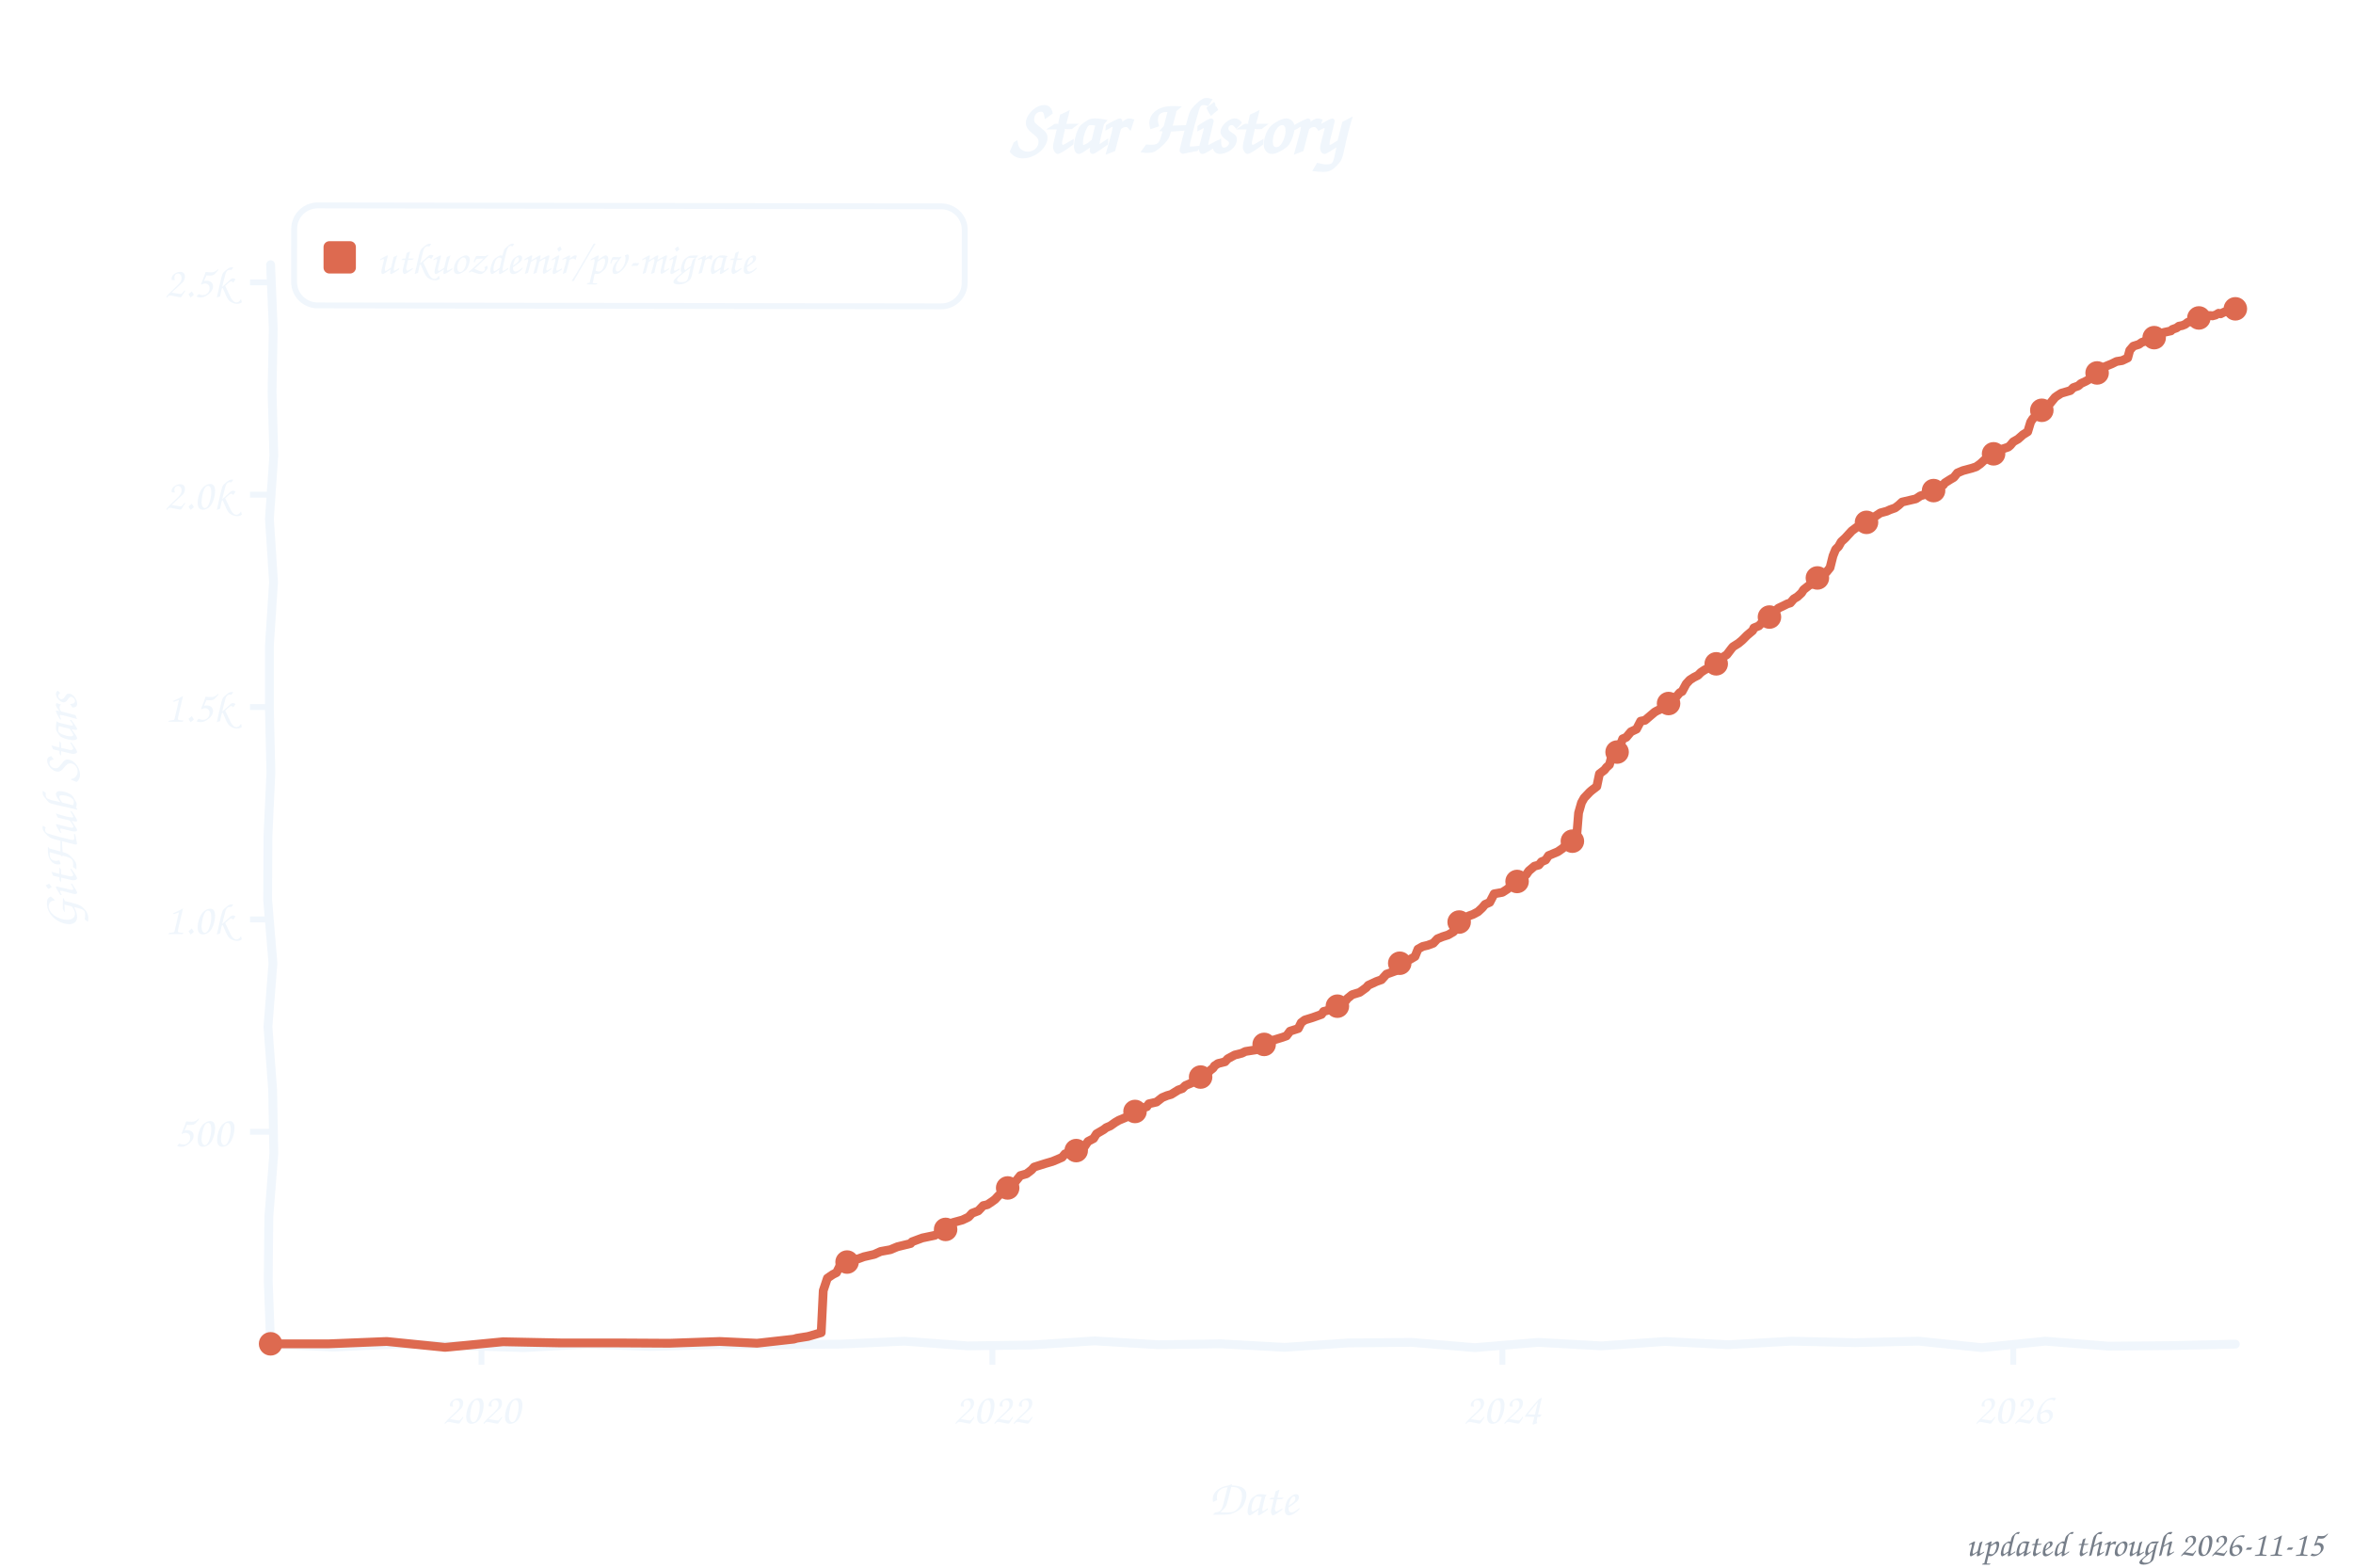
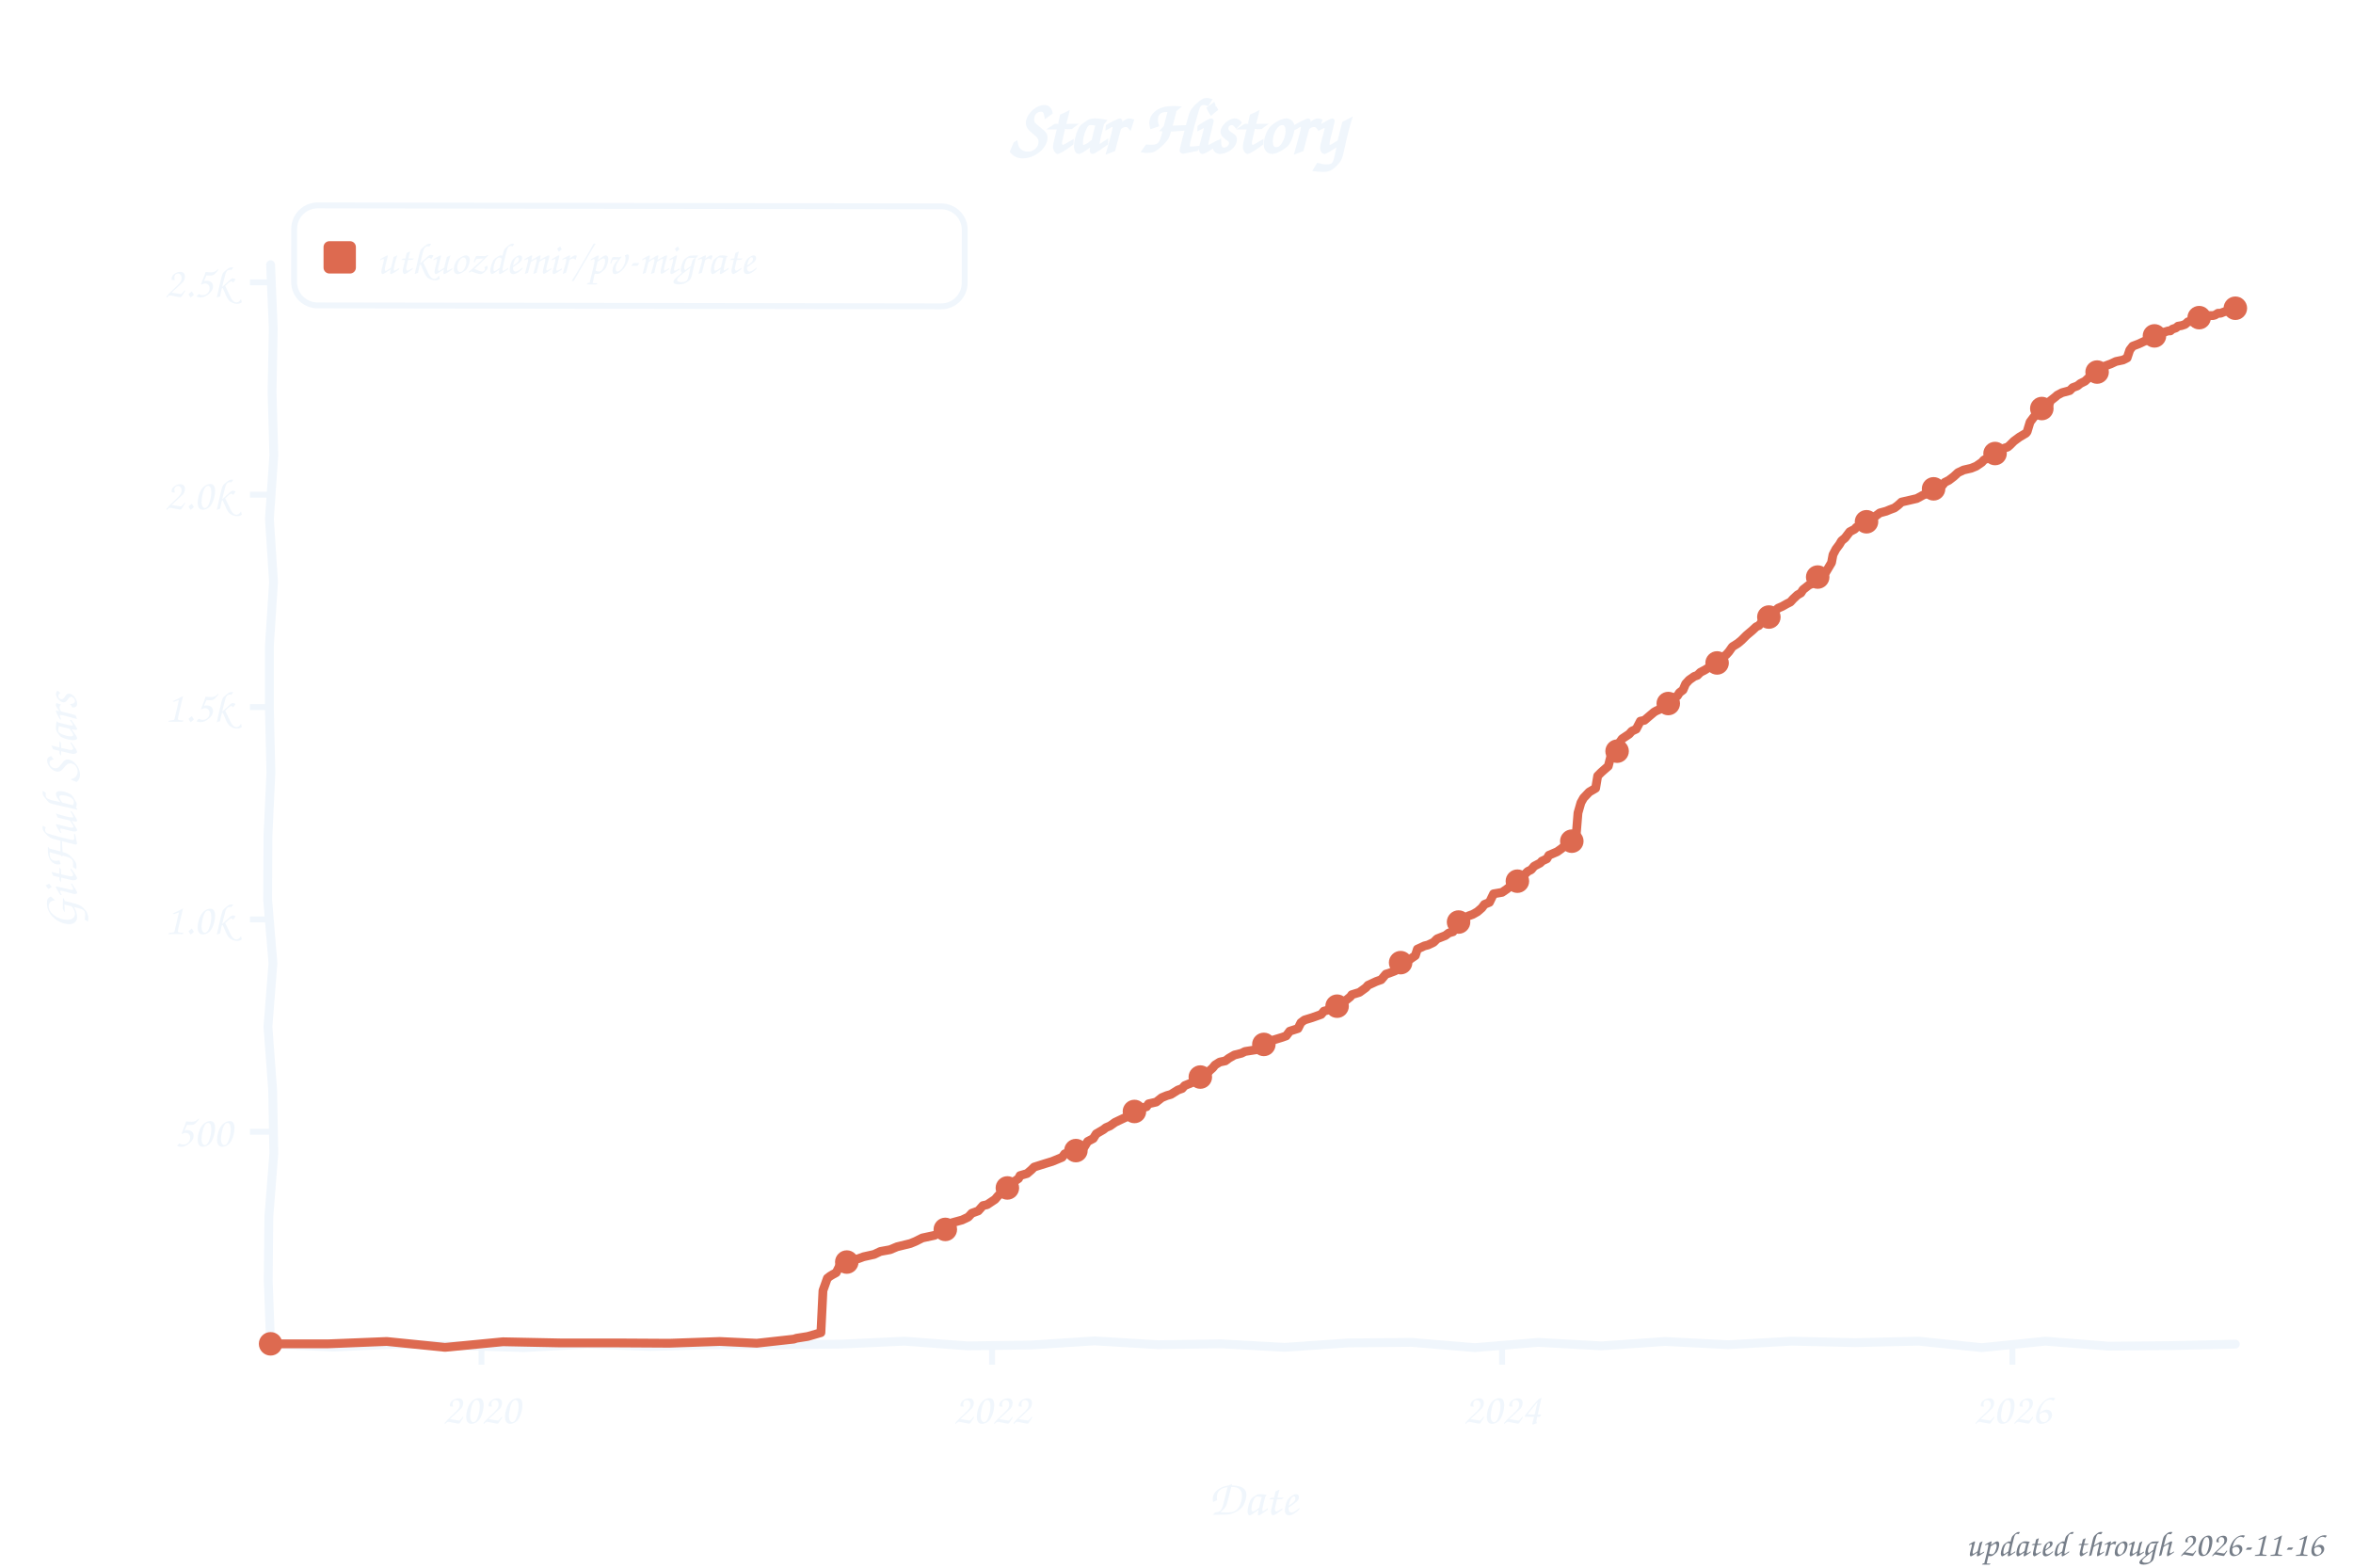
<svg xmlns="http://www.w3.org/2000/svg" width="800" height="533" viewBox="0 0 800 533" role="img" aria-label="Star history of utkuozdemir/pv-migrate">
  <style>text{font-family:"Comic Sans MS","Chalkboard SE","Comic Neue","Marker Felt",cursive}</style>
  <text x="400" y="52" font-size="26" font-weight="bold" text-anchor="middle" fill="#f0f6fc">Star History</text>
  <rect x="100" y="70" width="228" height="34" rx="8" fill="none" stroke="#f0f6fc" stroke-width="2" transform="rotate(0.09 214 87)" />
  <rect x="110" y="82" width="11" height="11" rx="2" fill="#dd6a50" />
  <text x="128" y="93" font-size="15" fill="#f0f6fc" textLength="189" lengthAdjust="spacingAndGlyphs">utkuozdemir/pv-migrate</text>
  <line x1="85" y1="384.8" x2="92" y2="384.8" stroke="#f0f6fc" stroke-width="2" />
  <text x="79" y="389.8" font-size="15" text-anchor="end" fill="#f0f6fc">500</text>
  <line x1="85" y1="312.6" x2="92" y2="312.6" stroke="#f0f6fc" stroke-width="2" />
  <text x="79" y="317.6" font-size="15" text-anchor="end" fill="#f0f6fc">1.0k</text>
  <line x1="85" y1="240.4" x2="92" y2="240.4" stroke="#f0f6fc" stroke-width="2" />
  <text x="79" y="245.4" font-size="15" text-anchor="end" fill="#f0f6fc">1.5k</text>
  <line x1="85" y1="168.2" x2="92" y2="168.2" stroke="#f0f6fc" stroke-width="2" />
  <text x="79" y="173.2" font-size="15" text-anchor="end" fill="#f0f6fc">2.0k</text>
  <line x1="85" y1="96.0" x2="92" y2="96.0" stroke="#f0f6fc" stroke-width="2" />
  <text x="79" y="101.0" font-size="15" text-anchor="end" fill="#f0f6fc">2.5k</text>
  <line x1="163.7" y1="457" x2="163.7" y2="464" stroke="#f0f6fc" stroke-width="2" />
  <text x="163.7" y="484" font-size="15" text-anchor="middle" fill="#f0f6fc">2020</text>
-   <line x1="337.4" y1="457" x2="337.4" y2="464" stroke="#f0f6fc" stroke-width="2" />
-   <text x="337.4" y="484" font-size="15" text-anchor="middle" fill="#f0f6fc">2022</text>
-   <line x1="510.8" y1="457" x2="510.8" y2="464" stroke="#f0f6fc" stroke-width="2" />
-   <text x="510.8" y="484" font-size="15" text-anchor="middle" fill="#f0f6fc">2024</text>
-   <line x1="684.5" y1="457" x2="684.5" y2="464" stroke="#f0f6fc" stroke-width="2" />
-   <text x="684.5" y="484" font-size="15" text-anchor="middle" fill="#f0f6fc">2026</text>
+   <line x1="337.3" y1="457" x2="337.3" y2="464" stroke="#f0f6fc" stroke-width="2" />
+   <text x="337.3" y="484" font-size="15" text-anchor="middle" fill="#f0f6fc">2022</text>
+   <line x1="510.7" y1="457" x2="510.7" y2="464" stroke="#f0f6fc" stroke-width="2" />
+   <text x="510.7" y="484" font-size="15" text-anchor="middle" fill="#f0f6fc">2024</text>
+   <line x1="684.2" y1="457" x2="684.2" y2="464" stroke="#f0f6fc" stroke-width="2" />
+   <text x="684.2" y="484" font-size="15" text-anchor="middle" fill="#f0f6fc">2026</text>
  <text x="426" y="515" font-size="17" text-anchor="middle" fill="#f0f6fc">Date</text>
  <text x="26" y="276" font-size="17" text-anchor="middle" fill="#f0f6fc" transform="rotate(-90 26 276)">GitHub Stars</text>
  <path d="M 92.0,90.0 L 92.9,111.6 L 92.5,133.2 L 93.1,154.8 L 91.6,176.4 L 93.0,197.9 L 91.6,219.5 L 91.6,241.1 L 92.1,262.7 L 91.1,284.3 L 91.0,305.9 L 92.8,327.5 L 91.1,349.1 L 92.7,370.6 L 93.1,392.2 L 91.4,413.8 L 91.2,435.4 L 92.0,457.0 L 113.5,458.0 L 135.1,457.0 L 156.6,457.5 L 178.2,458.2 L 199.7,457.0 L 221.3,457.8 L 242.8,457.2 L 264.4,457.2 L 285.9,457.0 L 307.5,456.0 L 329.0,457.6 L 350.6,457.3 L 372.1,455.9 L 393.7,457.2 L 415.2,456.9 L 436.8,458.1 L 458.3,456.6 L 479.9,456.4 L 501.4,458.2 L 523.0,456.4 L 544.5,457.6 L 566.1,456.1 L 587.6,457.2 L 609.2,456.0 L 630.7,456.5 L 652.3,456.0 L 673.8,458.2 L 695.4,456.0 L 716.9,457.7 L 738.5,457.5 L 760.0,457.0" fill="none" stroke="#f0f6fc" stroke-width="3" stroke-linecap="round" stroke-linejoin="round" />
-   <path d="M 92.0,456.9 L 111.8,456.9 L 131.5,456.1 L 151.3,458.1 L 171.0,456.2 L 190.8,456.6 L 210.5,456.6 L 227.6,456.7 L 244.7,456.1 L 257.4,456.7 L 269.9,455.3 L 270.9,455.0 L 274.7,454.4 L 279.2,453.1 L 279.9,438.8 L 281.3,434.6 L 282.3,433.9 L 283.2,433.3 L 284.4,432.7 L 285.6,430.3 L 286.8,429.4 L 289.2,428.4 L 291.8,428.0 L 293.7,427.3 L 297.2,426.5 L 299.4,425.5 L 302.7,424.9 L 305.1,423.9 L 309.6,422.8 L 310.1,422.2 L 313.6,420.9 L 317.9,420.0 L 319.6,418.9 L 321.7,417.9 L 322.9,417.6 L 323.9,415.7 L 327.2,414.8 L 329.3,413.8 L 330.5,412.5 L 332.6,411.7 L 334.3,409.9 L 335.7,409.6 L 337.2,408.6 L 338.3,407.8 L 339.5,406.5 L 341.7,404.9 L 343.1,403.4 L 344.0,402.3 L 345.2,401.8 L 346.9,399.7 L 349.0,399.1 L 350.7,397.8 L 351.6,396.8 L 355.4,395.6 L 357.8,394.9 L 359.5,394.2 L 361.1,393.5 L 362.1,392.3 L 364.2,391.7 L 366.4,390.7 L 368.7,389.9 L 369.9,388.1 L 371.8,387.1 L 372.8,385.5 L 375.2,384.1 L 376.1,383.4 L 377.5,382.8 L 379.2,381.6 L 380.4,380.9 L 382.8,379.9 L 383.7,379.3 L 384.9,378.2 L 387.3,376.9 L 389.9,376.3 L 390.6,375.3 L 393.2,374.7 L 395.1,373.2 L 396.8,372.5 L 398.2,372.1 L 400.6,370.6 L 402.0,370.1 L 403.0,369.1 L 405.1,368.2 L 406.8,366.8 L 407.9,366.3 L 410.1,365.3 L 411.5,363.9 L 412.5,363.1 L 412.9,362.4 L 414.1,361.6 L 416.5,361.0 L 417.4,360.0 L 419.8,358.7 L 422.2,358.1 L 423.4,357.5 L 427.9,356.8 L 429.3,355.3 L 430.5,354.6 L 432.4,353.8 L 436.0,352.7 L 437.4,352.2 L 438.6,350.6 L 441.4,349.7 L 442.4,347.7 L 443.6,346.8 L 446.2,346.0 L 449.3,344.9 L 450.0,343.9 L 452.6,343.2 L 454.0,342.5 L 455.2,341.9 L 457.6,340.2 L 458.1,339.5 L 459.7,338.2 L 462.3,337.4 L 464.5,335.8 L 465.2,335.0 L 468.0,333.7 L 469.7,333.1 L 471.4,331.2 L 472.3,330.9 L 474.5,330.1 L 475.9,327.5 L 476.8,326.8 L 479.4,326.2 L 481.1,325.2 L 482.1,322.7 L 483.7,321.8 L 485.4,321.4 L 487.3,320.7 L 488.7,319.2 L 490.4,318.5 L 492.3,317.9 L 494.2,316.8 L 494.9,315.9 L 496.1,313.5 L 497.3,312.7 L 499.4,311.4 L 500.8,310.9 L 502.5,310.0 L 503.9,308.7 L 504.9,307.5 L 506.5,306.8 L 508.0,303.9 L 510.8,303.4 L 512.5,302.3 L 513.4,301.5 L 515.3,300.3 L 516.0,299.6 L 517.7,298.2 L 518.9,297.4 L 519.8,296.1 L 521.7,294.5 L 523.2,294.1 L 524.1,293.0 L 525.5,292.4 L 526.5,290.9 L 529.6,289.6 L 531.2,288.5 L 532.2,287.6 L 533.4,286.5 L 536.0,285.0 L 536.7,276.4 L 537.7,272.9 L 538.6,271.3 L 540.5,269.3 L 541.2,268.7 L 542.9,267.4 L 543.8,263.1 L 545.5,261.8 L 546.2,260.9 L 547.2,260.0 L 548.1,256.6 L 549.8,255.7 L 550.5,254.3 L 551.7,251.2 L 552.9,250.7 L 554.5,248.8 L 556.4,247.9 L 557.8,245.2 L 559.3,244.9 L 560.7,243.7 L 562.6,242.1 L 563.3,241.7 L 565.4,240.7 L 566.4,240.1 L 567.3,239.2 L 568.5,237.8 L 570.0,236.8 L 571.1,235.5 L 571.9,235.1 L 573.3,232.5 L 574.5,231.2 L 575.9,230.3 L 577.3,229.6 L 578.3,228.6 L 579.5,227.8 L 581.4,226.8 L 582.3,226.1 L 584.2,225.1 L 586.3,223.1 L 587.1,222.6 L 588.7,220.5 L 589.2,219.9 L 591.1,218.7 L 592.3,217.7 L 594.0,216.0 L 595.9,214.4 L 596.3,213.5 L 598.0,212.8 L 599.2,211.5 L 601.1,210.2 L 602.5,208.9 L 603.9,207.5 L 604.6,206.8 L 606.5,205.9 L 607.7,205.3 L 608.7,205.0 L 609.9,203.6 L 611.1,202.9 L 612.5,201.6 L 613.2,200.5 L 615.1,199.0 L 617.0,198.1 L 617.9,196.5 L 619.1,195.2 L 621.0,194.5 L 622.2,193.0 L 623.2,189.0 L 624.1,186.8 L 625.1,185.8 L 626.0,184.2 L 627.4,182.9 L 628.4,181.8 L 629.6,180.5 L 631.2,179.3 L 633.1,178.6 L 635.0,177.3 L 635.8,176.9 L 636.9,176.0 L 639.3,174.4 L 641.5,173.8 L 642.6,173.3 L 644.3,172.7 L 645.5,171.8 L 646.7,170.7 L 651.4,169.6 L 652.9,168.6 L 655.2,167.9 L 657.4,166.8 L 657.9,165.9 L 660.7,164.9 L 661.2,164.2 L 663.1,163.0 L 664.3,162.3 L 665.5,160.8 L 667.4,160.0 L 670.4,159.2 L 671.9,158.7 L 673.3,157.7 L 674.7,156.4 L 676.4,155.6 L 677.1,154.8 L 679.2,153.8 L 680.7,152.7 L 682.8,152.0 L 683.5,151.4 L 684.5,150.2 L 686.1,149.3 L 687.8,147.8 L 689.4,146.8 L 690.4,143.5 L 691.1,142.4 L 692.3,141.3 L 693.5,140.0 L 694.4,138.9 L 695.9,138.0 L 697.0,137.2 L 698.7,135.1 L 699.4,134.6 L 700.8,133.7 L 703.9,132.8 L 704.9,131.8 L 706.6,131.2 L 707.5,130.4 L 709.2,129.6 L 710.4,128.9 L 712.3,126.9 L 713.7,126.0 L 715.1,125.2 L 715.8,124.6 L 718.0,123.7 L 719.6,122.9 L 721.5,122.6 L 723.4,121.7 L 724.1,119.1 L 725.3,117.7 L 727.2,117.1 L 728.2,116.4 L 730.5,115.6 L 732.2,115.1 L 734.1,113.5 L 735.8,113.0 L 738.1,112.5 L 738.6,112.0 L 740.0,111.5 L 740.8,110.9 L 741.9,110.7 L 742.9,110.3 L 743.8,109.6 L 745.0,109.3 L 745.7,108.9 L 746.7,108.3 L 747.4,108.3 L 748.8,107.4 L 749.3,107.3 L 750.3,107.3 L 751.7,107.3 L 752.2,107.4 L 753.3,107.1 L 754.3,106.5 L 755.0,106.7 L 756.2,106.1 L 757.4,105.7 L 757.9,105.8 L 759.3,105.4 L 760.0,105.0" fill="none" stroke="#dd6a50" stroke-width="3" stroke-linecap="round" stroke-linejoin="round" />
+   <path d="M 92.0,456.9 L 111.7,456.9 L 131.5,456.1 L 151.3,458.1 L 171.0,456.2 L 190.7,456.6 L 210.5,456.6 L 227.6,456.7 L 244.7,456.1 L 257.3,456.7 L 269.9,455.3 L 270.8,455.0 L 274.6,454.4 L 279.1,453.1 L 279.8,438.8 L 281.3,434.6 L 282.2,433.9 L 283.2,433.3 L 284.3,432.7 L 285.5,430.3 L 286.7,429.4 L 289.1,428.4 L 291.7,428.0 L 293.6,427.3 L 297.2,426.5 L 299.3,425.5 L 302.6,424.9 L 305.0,423.9 L 309.5,422.8 L 311.2,422.1 L 313.6,420.9 L 317.8,420.0 L 319.5,418.9 L 321.6,417.9 L 322.8,417.6 L 323.8,415.7 L 327.1,414.8 L 329.2,413.8 L 330.4,412.5 L 332.6,411.7 L 334.2,409.9 L 335.6,409.6 L 337.1,408.6 L 338.3,407.8 L 339.4,406.5 L 341.6,404.9 L 343.0,403.4 L 344.0,402.3 L 346.3,400.7 L 346.8,399.7 L 349.2,399.0 L 350.6,397.8 L 351.6,396.8 L 355.4,395.6 L 357.7,394.9 L 359.4,394.2 L 361.1,393.5 L 362.0,392.3 L 364.1,391.7 L 366.3,390.7 L 368.7,389.9 L 369.8,388.1 L 371.7,387.1 L 372.7,385.5 L 375.1,384.1 L 376.0,383.4 L 377.4,382.8 L 379.1,381.6 L 381.2,380.6 L 382.7,379.9 L 384.6,378.7 L 385.0,378.0 L 387.2,376.9 L 389.8,376.3 L 390.5,375.3 L 393.1,374.7 L 395.0,373.2 L 396.7,372.5 L 398.1,372.1 L 400.5,370.6 L 401.9,370.1 L 402.8,369.1 L 405.0,368.2 L 406.6,366.8 L 407.8,366.3 L 410.0,365.3 L 411.4,363.9 L 412.3,363.1 L 413.1,362.1 L 414.7,361.1 L 416.6,360.7 L 417.8,359.8 L 419.7,358.7 L 422.1,358.1 L 423.3,357.5 L 427.8,356.8 L 429.2,355.3 L 430.4,354.6 L 432.3,353.8 L 435.9,352.7 L 437.3,352.2 L 438.5,350.6 L 441.3,349.7 L 442.3,347.7 L 443.5,346.8 L 446.1,346.0 L 449.2,344.9 L 450.1,343.8 L 452.7,343.1 L 454.6,342.1 L 455.6,341.2 L 457.5,340.2 L 459.1,338.9 L 459.6,338.2 L 462.2,337.4 L 464.4,335.8 L 465.1,335.0 L 467.9,333.7 L 469.6,333.1 L 471.2,331.2 L 472.2,330.9 L 474.3,330.1 L 475.7,327.5 L 476.7,326.8 L 479.3,326.2 L 481.2,324.9 L 481.9,322.7 L 484.3,321.6 L 485.5,321.3 L 487.4,320.4 L 488.6,319.2 L 491.4,318.1 L 492.6,317.2 L 494.0,316.8 L 495.0,315.3 L 495.9,313.5 L 497.1,312.7 L 499.3,311.4 L 500.7,310.9 L 502.3,310.0 L 503.8,308.7 L 504.7,307.5 L 506.4,306.8 L 507.8,303.9 L 510.7,303.4 L 512.3,302.3 L 513.3,301.5 L 515.2,300.3 L 517.1,299.0 L 517.5,298.2 L 519.4,296.3 L 520.6,295.7 L 521.6,294.5 L 523.7,293.4 L 524.2,292.8 L 525.9,292.0 L 526.6,290.8 L 529.4,289.6 L 530.8,288.6 L 532.0,287.6 L 533.2,286.5 L 535.8,285.0 L 536.5,276.4 L 537.5,272.9 L 538.4,271.3 L 540.3,269.3 L 542.5,268.0 L 543.2,263.8 L 544.4,262.6 L 545.3,261.8 L 546.8,260.5 L 547.7,257.0 L 548.2,256.3 L 550.1,255.3 L 550.8,252.2 L 551.5,251.2 L 553.9,249.6 L 554.8,248.6 L 556.3,247.9 L 557.7,245.2 L 559.1,244.9 L 560.5,243.7 L 562.4,242.1 L 563.1,241.7 L 565.3,240.7 L 566.2,240.1 L 567.7,238.4 L 568.4,237.8 L 570.3,236.6 L 571.0,235.5 L 572.2,234.6 L 573.1,232.5 L 574.3,231.2 L 576.0,230.0 L 577.1,229.6 L 578.1,228.6 L 579.8,227.7 L 581.2,226.8 L 582.1,226.1 L 584.0,225.1 L 586.2,223.1 L 586.9,222.6 L 587.8,221.6 L 589.0,219.9 L 590.9,218.7 L 592.1,217.7 L 593.8,216.0 L 595.7,214.4 L 597.1,213.1 L 598.0,212.7 L 599.0,211.5 L 601.6,209.2 L 602.3,208.9 L 604.0,207.3 L 604.5,206.8 L 605.9,206.2 L 607.5,205.3 L 608.7,204.7 L 609.7,203.6 L 611.1,202.3 L 612.3,201.6 L 613.0,200.5 L 614.9,199.0 L 616.8,198.1 L 617.8,196.5 L 618.9,195.2 L 620.8,194.5 L 622.7,191.3 L 623.2,188.6 L 624.2,186.7 L 625.4,185.1 L 626.1,183.9 L 627.3,182.9 L 628.9,180.8 L 630.6,179.9 L 631.1,179.3 L 634.1,178.0 L 634.6,177.4 L 636.3,176.1 L 637.5,175.6 L 639.1,174.4 L 641.3,173.8 L 642.5,173.3 L 644.1,172.7 L 645.3,171.8 L 646.5,170.7 L 651.7,169.5 L 653.9,168.3 L 655.3,167.8 L 657.2,166.8 L 658.1,165.7 L 660.5,164.9 L 661.2,164.0 L 662.6,163.3 L 664.3,162.0 L 665.7,160.7 L 667.6,159.8 L 670.2,159.2 L 671.9,158.5 L 673.8,157.2 L 674.5,156.4 L 676.2,155.6 L 677.4,154.5 L 679.0,153.8 L 680.4,152.7 L 682.6,152.0 L 683.3,151.4 L 684.7,150.0 L 686.6,148.6 L 688.8,147.3 L 689.2,146.8 L 690.2,143.5 L 691.4,141.9 L 692.6,140.6 L 693.5,139.9 L 694.2,138.9 L 696.6,137.7 L 697.1,136.3 L 699.0,134.8 L 699.4,134.4 L 701.1,133.5 L 703.7,132.8 L 704.7,131.8 L 706.3,131.2 L 707.3,130.4 L 708.9,129.6 L 710.8,127.8 L 712.0,126.9 L 713.9,125.9 L 714.6,125.3 L 715.8,124.4 L 717.7,123.7 L 719.4,122.9 L 721.8,122.4 L 723.2,121.7 L 724.1,119.0 L 725.1,117.7 L 727.2,116.9 L 728.9,116.1 L 730.8,115.3 L 732.0,115.1 L 733.9,113.5 L 737.2,112.5 L 737.9,112.5 L 738.6,111.9 L 739.8,111.5 L 740.5,110.9 L 741.7,110.7 L 742.9,110.3 L 743.9,109.4 L 744.8,109.3 L 746.0,108.7 L 746.5,108.3 L 747.4,108.1 L 748.6,107.4 L 749.3,107.3 L 750.3,107.3 L 751.5,107.3 L 752.4,107.3 L 753.1,107.1 L 754.1,106.5 L 755.0,106.5 L 756.0,106.1 L 757.2,105.7 L 758.1,105.7 L 759.1,105.4 L 760.0,104.8" fill="none" stroke="#dd6a50" stroke-width="3" stroke-linecap="round" stroke-linejoin="round" />
  <circle cx="92.0" cy="456.9" r="4" fill="#dd6a50" />
-   <circle cx="288.0" cy="429.1" r="4" fill="#dd6a50" />
-   <circle cx="321.5" cy="418.0" r="4" fill="#dd6a50" />
-   <circle cx="342.6" cy="403.9" r="4" fill="#dd6a50" />
-   <circle cx="365.9" cy="391.2" r="4" fill="#dd6a50" />
-   <circle cx="385.9" cy="377.9" r="4" fill="#dd6a50" />
-   <circle cx="408.2" cy="366.2" r="4" fill="#dd6a50" />
-   <circle cx="429.8" cy="355.1" r="4" fill="#dd6a50" />
-   <circle cx="454.7" cy="342.1" r="4" fill="#dd6a50" />
-   <circle cx="475.9" cy="327.5" r="4" fill="#dd6a50" />
-   <circle cx="496.1" cy="313.5" r="4" fill="#dd6a50" />
-   <circle cx="515.8" cy="299.7" r="4" fill="#dd6a50" />
-   <circle cx="534.6" cy="286.0" r="4" fill="#dd6a50" />
-   <circle cx="549.8" cy="255.7" r="4" fill="#dd6a50" />
-   <circle cx="567.3" cy="239.2" r="4" fill="#dd6a50" />
-   <circle cx="583.5" cy="225.7" r="4" fill="#dd6a50" />
-   <circle cx="601.6" cy="209.8" r="4" fill="#dd6a50" />
-   <circle cx="617.9" cy="196.5" r="4" fill="#dd6a50" />
-   <circle cx="634.6" cy="177.6" r="4" fill="#dd6a50" />
-   <circle cx="657.4" cy="166.8" r="4" fill="#dd6a50" />
-   <circle cx="677.8" cy="154.3" r="4" fill="#dd6a50" />
-   <circle cx="694.2" cy="139.5" r="4" fill="#dd6a50" />
-   <circle cx="713.0" cy="126.8" r="4" fill="#dd6a50" />
-   <circle cx="732.4" cy="114.8" r="4" fill="#dd6a50" />
-   <circle cx="747.6" cy="108.1" r="4" fill="#dd6a50" />
-   <circle cx="760.0" cy="105.0" r="4" fill="#dd6a50" />
-   <text x="790" y="529" font-size="12" text-anchor="end" fill="#767e89">updated through 2026-11-15</text>
+   <circle cx="287.9" cy="429.1" r="4" fill="#dd6a50" />
+   <circle cx="321.4" cy="418.0" r="4" fill="#dd6a50" />
+   <circle cx="342.5" cy="403.9" r="4" fill="#dd6a50" />
+   <circle cx="365.8" cy="391.2" r="4" fill="#dd6a50" />
+   <circle cx="385.7" cy="377.9" r="4" fill="#dd6a50" />
+   <circle cx="408.1" cy="366.2" r="4" fill="#dd6a50" />
+   <circle cx="429.7" cy="355.1" r="4" fill="#dd6a50" />
+   <circle cx="454.6" cy="342.1" r="4" fill="#dd6a50" />
+   <circle cx="476.2" cy="327.3" r="4" fill="#dd6a50" />
+   <circle cx="495.9" cy="313.5" r="4" fill="#dd6a50" />
+   <circle cx="515.9" cy="299.6" r="4" fill="#dd6a50" />
+   <circle cx="534.4" cy="286.0" r="4" fill="#dd6a50" />
+   <circle cx="549.8" cy="255.4" r="4" fill="#dd6a50" />
+   <circle cx="567.2" cy="239.2" r="4" fill="#dd6a50" />
+   <circle cx="583.8" cy="225.4" r="4" fill="#dd6a50" />
+   <circle cx="601.4" cy="209.8" r="4" fill="#dd6a50" />
+   <circle cx="618.0" cy="196.2" r="4" fill="#dd6a50" />
+   <circle cx="634.6" cy="177.4" r="4" fill="#dd6a50" />
+   <circle cx="657.4" cy="166.2" r="4" fill="#dd6a50" />
+   <circle cx="678.3" cy="154.2" r="4" fill="#dd6a50" />
+   <circle cx="694.2" cy="138.9" r="4" fill="#dd6a50" />
+   <circle cx="713.0" cy="126.5" r="4" fill="#dd6a50" />
+   <circle cx="732.5" cy="114.2" r="4" fill="#dd6a50" />
+   <circle cx="747.7" cy="108.0" r="4" fill="#dd6a50" />
+   <circle cx="760.0" cy="104.8" r="4" fill="#dd6a50" />
+   <text x="790" y="529" font-size="12" text-anchor="end" fill="#767e89">updated through 2026-11-16</text>
</svg>
